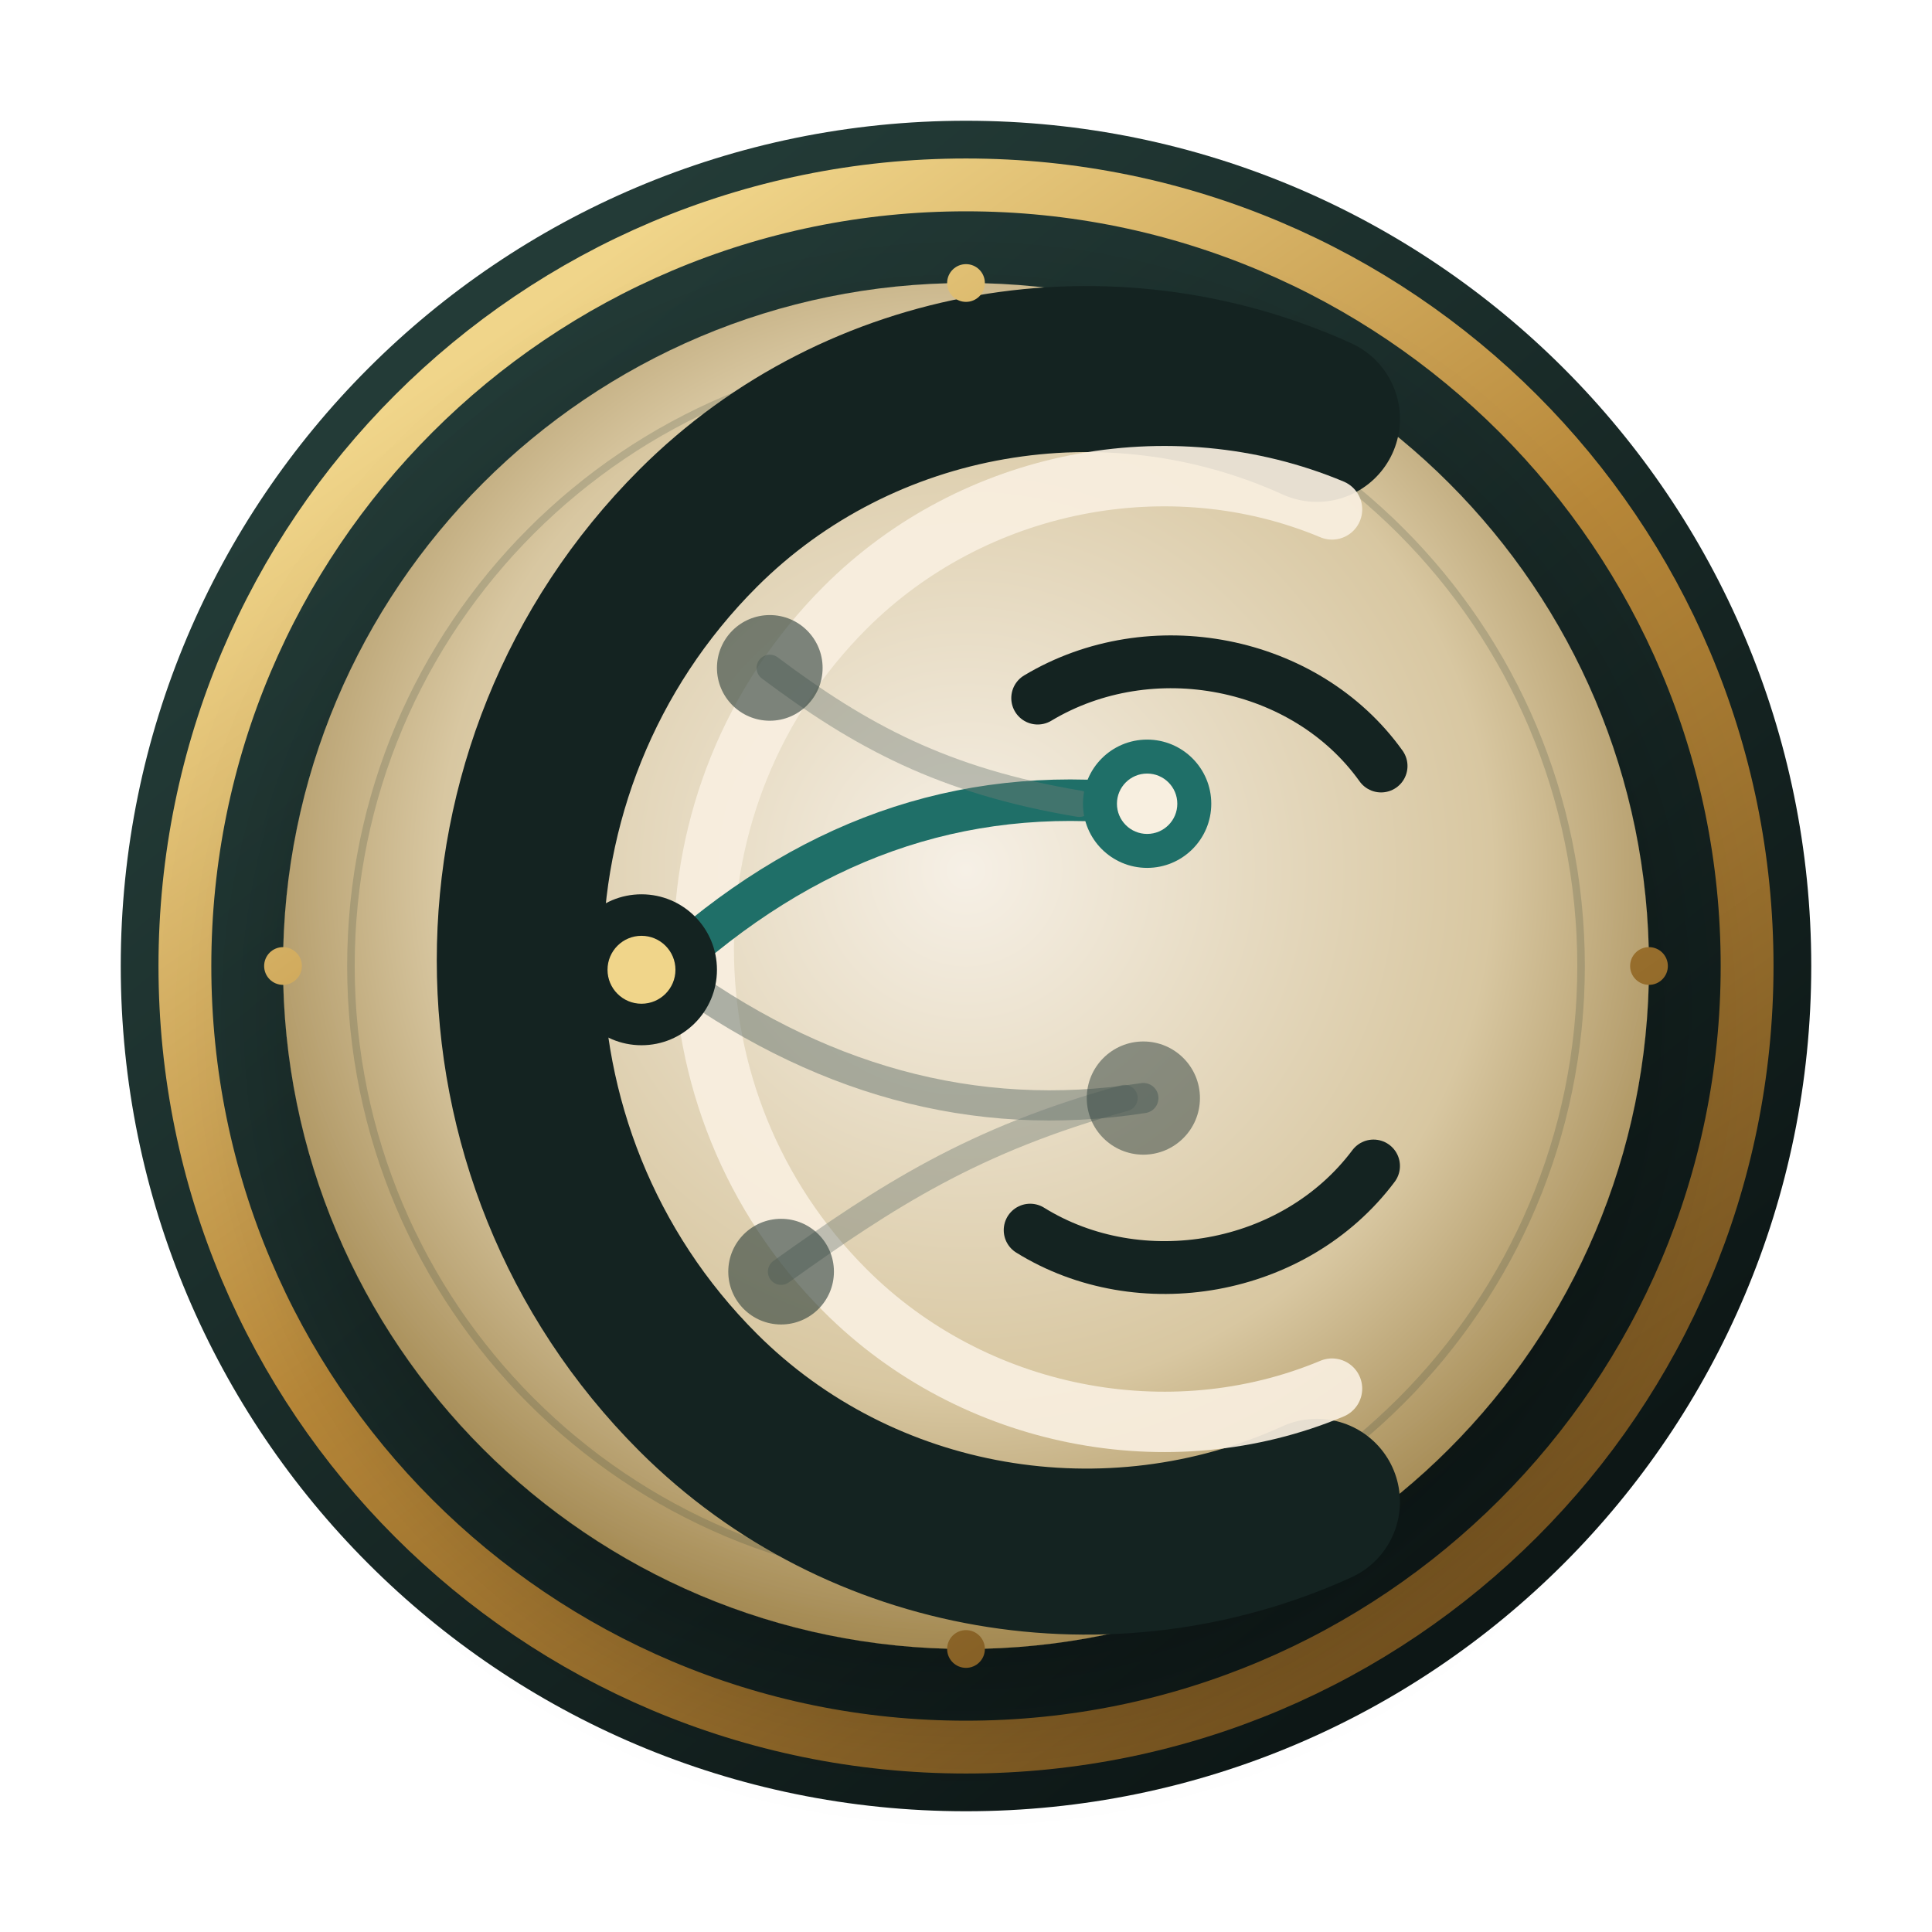
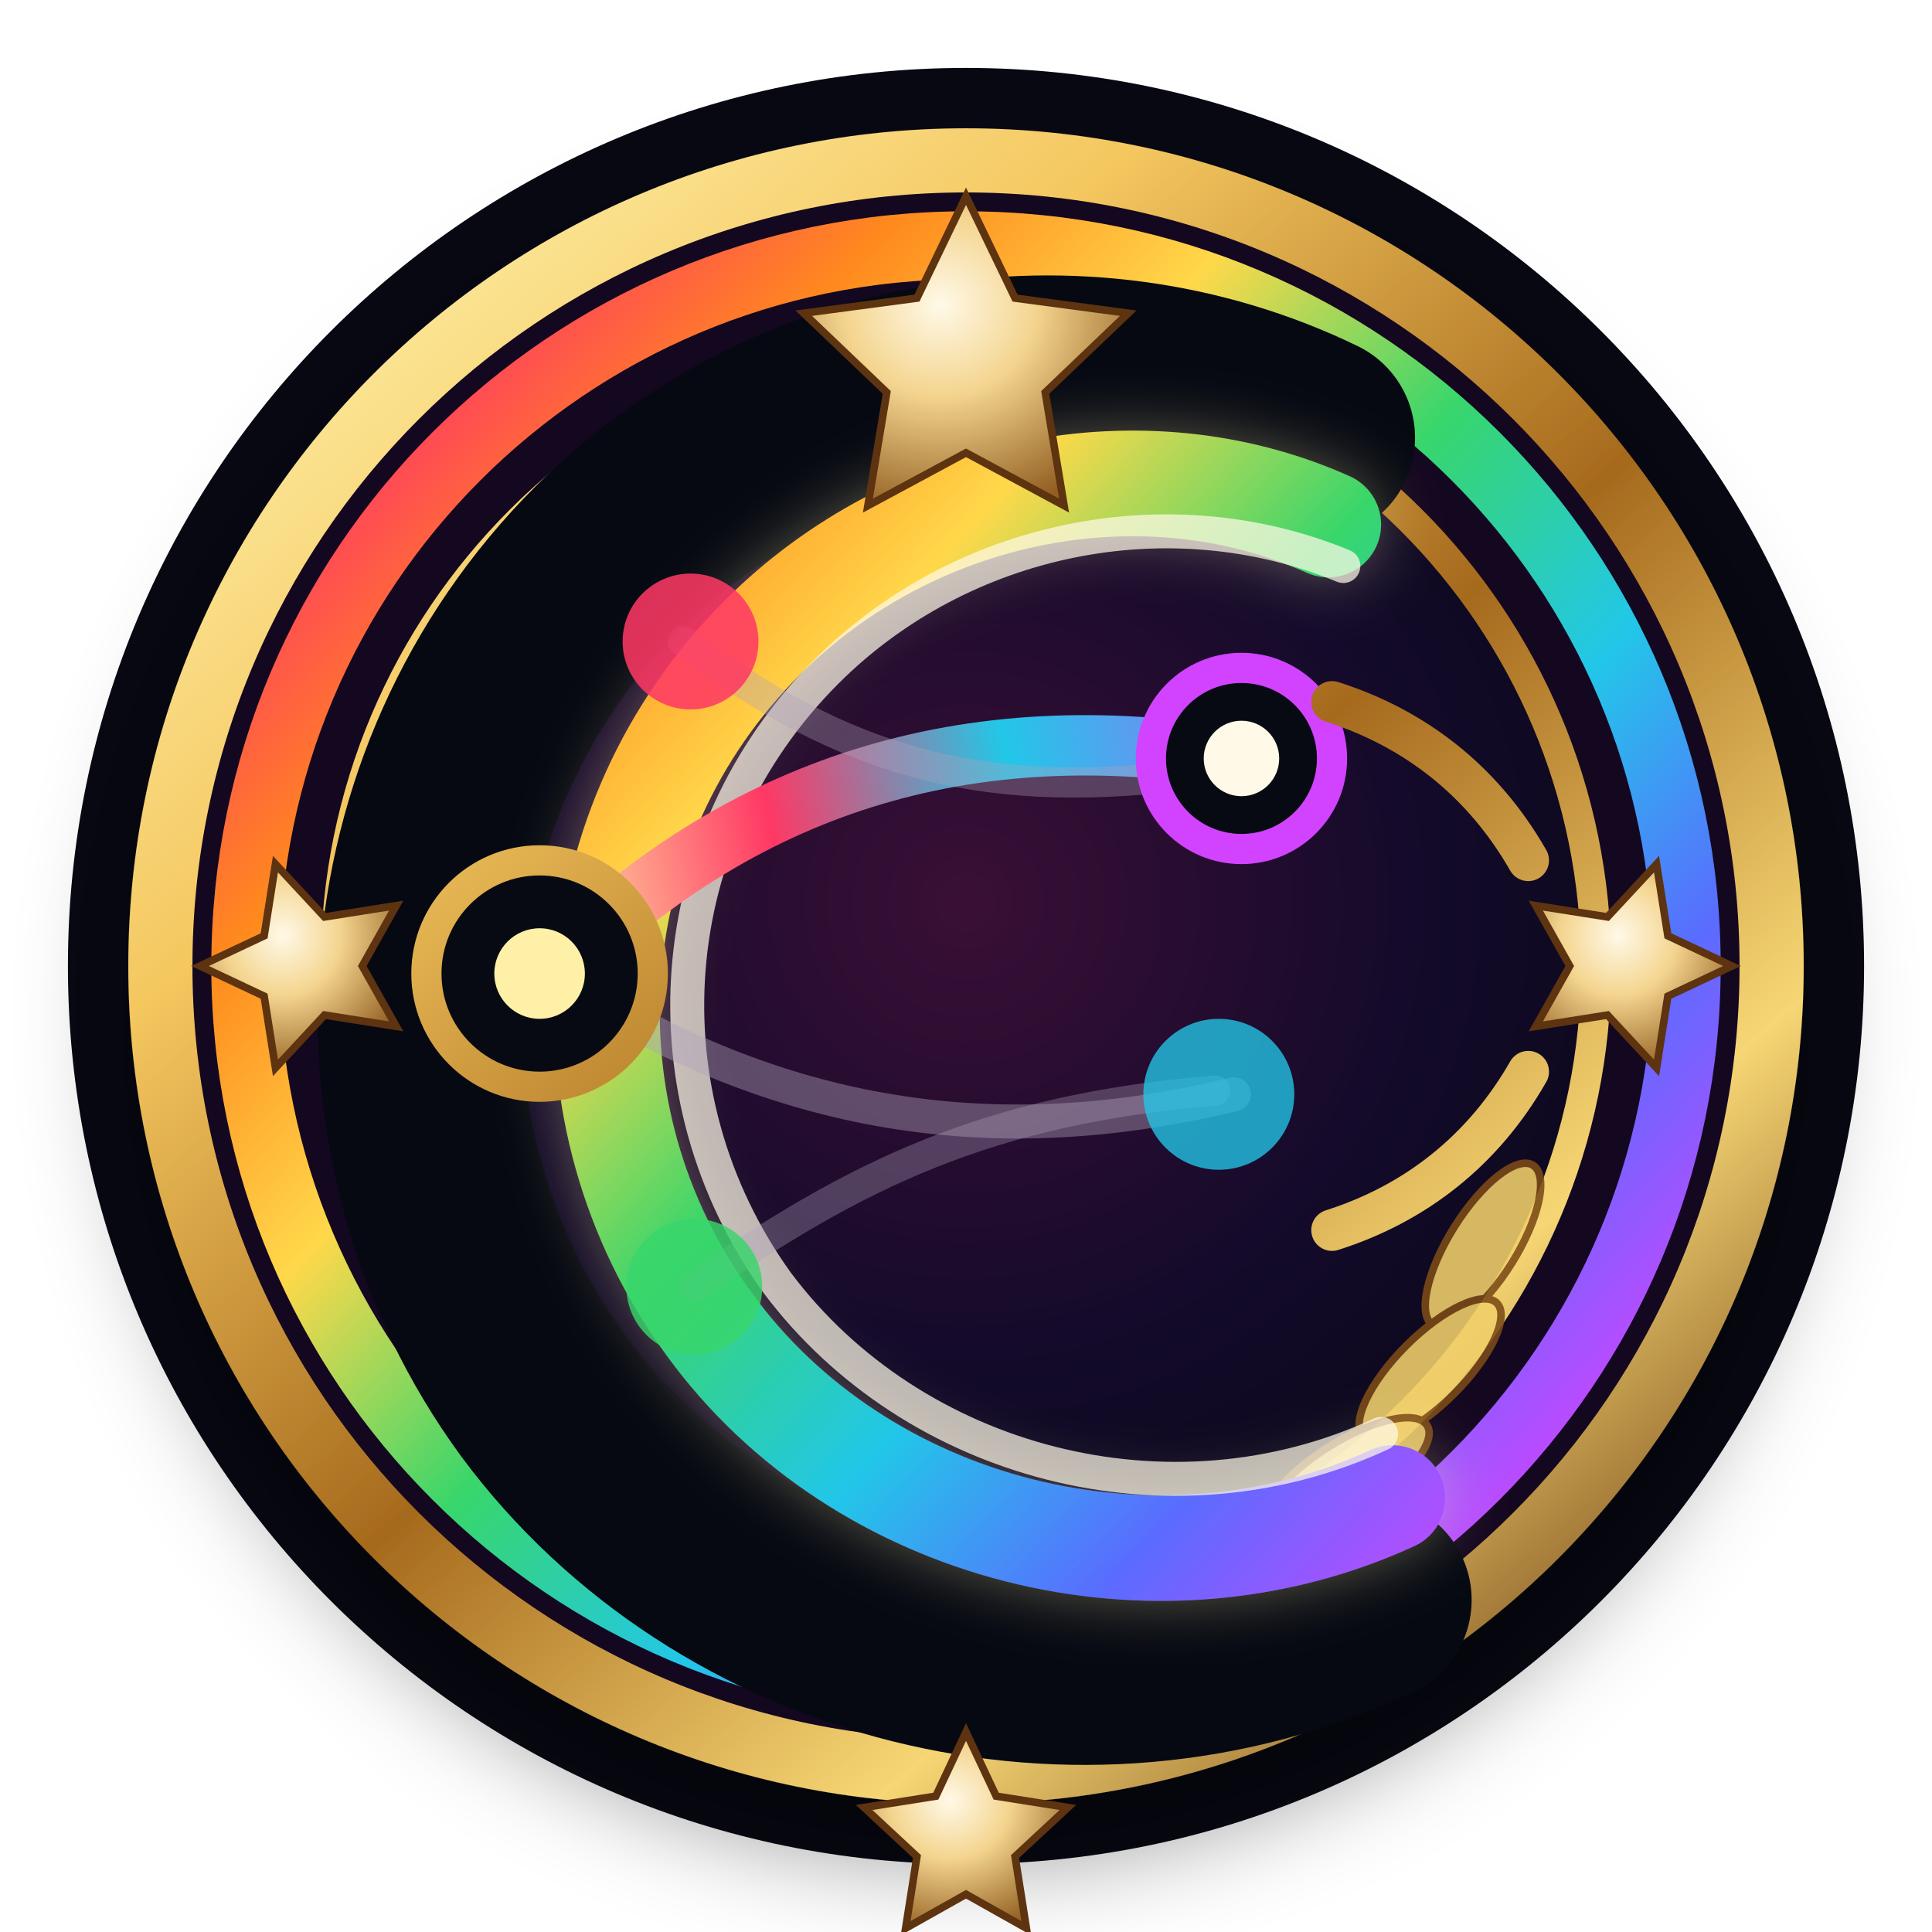
<svg xmlns="http://www.w3.org/2000/svg" viewBox="0 0 512 512" role="img" aria-labelledby="title desc">
  <defs>
-     <radialGradient id="seal-glow" cx="50%" cy="43%" r="62%">
-       <stop offset="0" stop-color="#f6f0e6" />
-       <stop offset="0.62" stop-color="#d8c7a1" />
-       <stop offset="1" stop-color="#95783c" />
+     <radialGradient id="velvet" cx="50%" cy="45%" r="68%">
+       <stop offset="0" stop-color="#3a0f36" />
+       <stop offset="0.54" stop-color="#130a2a" />
+       <stop offset="1" stop-color="#070812" />
    </radialGradient>
-     <linearGradient id="ink" x1="120" y1="92" x2="392" y2="420" gradientUnits="userSpaceOnUse">
-       <stop offset="0" stop-color="#233b37" />
-       <stop offset="1" stop-color="#0d1716" />
+     <radialGradient id="pearl" cx="42%" cy="35%" r="70%">
+       <stop offset="0" stop-color="#fff9e8" />
+       <stop offset="0.42" stop-color="#f4d58f" />
+       <stop offset="1" stop-color="#925f21" />
+     </radialGradient>
+     <linearGradient id="gold" x1="86" y1="55" x2="434" y2="457" gradientUnits="userSpaceOnUse">
+       <stop offset="0" stop-color="#fff0a8" />
+       <stop offset="0.24" stop-color="#f4c75f" />
+       <stop offset="0.52" stop-color="#a66a1d" />
+       <stop offset="0.78" stop-color="#f6d674" />
+       <stop offset="1" stop-color="#6f3f12" />
    </linearGradient>
-     <linearGradient id="aureate" x1="132" y1="88" x2="374" y2="434" gradientUnits="userSpaceOnUse">
-       <stop offset="0" stop-color="#f0d58a" />
-       <stop offset="0.48" stop-color="#b78738" />
-       <stop offset="1" stop-color="#74521f" />
+     <linearGradient id="rainbow" x1="96" y1="111" x2="415" y2="402" gradientUnits="userSpaceOnUse">
+       <stop offset="0" stop-color="#ff3864" />
+       <stop offset="0.16" stop-color="#ff8a1d" />
+       <stop offset="0.32" stop-color="#ffd84a" />
+       <stop offset="0.49" stop-color="#38d66b" />
+       <stop offset="0.66" stop-color="#22c7e8" />
+       <stop offset="0.82" stop-color="#5a6cff" />
+       <stop offset="1" stop-color="#d243ff" />
    </linearGradient>
-     <filter id="soft-shadow" x="-18%" y="-18%" width="136%" height="136%">
-       <feDropShadow dx="0" dy="14" stdDeviation="16" flood-color="#06100f" flood-opacity="0.22" />
+     <linearGradient id="memory-line" x1="143" y1="257" x2="379" y2="211" gradientUnits="userSpaceOnUse">
+       <stop offset="0" stop-color="#fff0a8" />
+       <stop offset="0.28" stop-color="#ff3864" />
+       <stop offset="0.55" stop-color="#22c7e8" />
+       <stop offset="1" stop-color="#d243ff" />
+     </linearGradient>
+     <filter id="shadow" x="-16%" y="-16%" width="132%" height="132%">
+       <feDropShadow dx="0" dy="14" stdDeviation="14" flood-color="#05030a" flood-opacity="0.42" />
    </filter>
+     <filter id="inner-glow" x="-18%" y="-18%" width="136%" height="136%">
+       <feDropShadow dx="0" dy="0" stdDeviation="8" flood-color="#fff0a8" flood-opacity="0.34" />
+     </filter>
+     <path id="leaf" d="M0 0c19-15 40-16 58-1-17 15-38 16-58 1z" />
  </defs>
-   <circle cx="256" cy="256" r="224" fill="url(#ink)" />
-   <circle cx="256" cy="256" r="207" fill="none" stroke="url(#aureate)" stroke-width="14" />
-   <circle cx="256" cy="256" r="181" fill="url(#seal-glow)" filter="url(#soft-shadow)" />
-   <circle cx="256" cy="256" r="163" fill="none" stroke="#233b37" stroke-opacity="0.18" stroke-width="2" />
-   <path d="M349 111c-55-25-121-14-164 29-63 63-63 166 0 229 43 43 109 54 164 29" fill="none" stroke="#142321" stroke-width="44" stroke-linecap="round" />
-   <path d="M353 135c-43-18-95-8-129 26-50 50-50 131 0 181 34 34 86 44 129 26" fill="none" stroke="#f8efe0" stroke-width="16" stroke-linecap="round" opacity="0.92" />
+   <circle cx="256" cy="256" r="238" fill="#070812" />
+   <circle cx="256" cy="256" r="222" fill="url(#gold)" filter="url(#shadow)" />
+   <circle cx="256" cy="256" r="205" fill="#140720" />
+   <circle cx="256" cy="256" r="191" fill="none" stroke="url(#rainbow)" stroke-width="18" />
+   <circle cx="256" cy="256" r="167" fill="url(#velvet)" stroke="url(#gold)" stroke-width="8" />
+   <g opacity="0.88" fill="#f0cf6b" stroke="#7c4b16" stroke-width="2">
+     <ellipse cx="119" cy="330" rx="9" ry="25" transform="rotate(-32 119 330)" />
+     <ellipse cx="133" cy="363" rx="9" ry="25" transform="rotate(-45 133 363)" />
+     <ellipse cx="155" cy="391" rx="9" ry="25" transform="rotate(-58 155 391)" />
+     <ellipse cx="184" cy="411" rx="8" ry="22" transform="rotate(-70 184 411)" />
+     <ellipse cx="393" cy="330" rx="9" ry="25" transform="rotate(32 393 330)" />
+     <ellipse cx="379" cy="363" rx="9" ry="25" transform="rotate(45 379 363)" />
+     <ellipse cx="357" cy="391" rx="9" ry="25" transform="rotate(58 357 391)" />
+     <ellipse cx="328" cy="411" rx="8" ry="22" transform="rotate(70 328 411)" />
+   </g>
+   <path d="M348 116c-62-30-138-17-187 32-60 60-66 155-17 222 49 66 142 90 219 54" fill="none" stroke="#060912" stroke-width="54" stroke-linecap="round" />
+   <path d="M352 139c-49-22-110-10-150 30-49 49-55 126-14 182 40 55 118 75 181 46" fill="none" stroke="url(#rainbow)" stroke-width="28" stroke-linecap="round" filter="url(#inner-glow)" />
+   <path d="M356 150c-46-19-101-8-137 28-44 44-49 112-13 162 36 48 104 66 160 40" fill="none" stroke="#fff9e8" stroke-width="9" stroke-linecap="round" opacity="0.72" />
  <g fill="none" stroke-linecap="round" stroke-linejoin="round">
-     <path d="M176 257c37-34 78-49 125-44" stroke="#1f6f68" stroke-width="11" />
-     <path d="M177 257c39 29 81 41 126 34" stroke="#6f7c75" stroke-width="8" opacity="0.55" />
-     <path d="M204 177c24 18 46 30 82 36" stroke="#6f7c75" stroke-width="7" opacity="0.42" />
-     <path d="M207 337c28-20 51-35 91-46" stroke="#6f7c75" stroke-width="7" opacity="0.42" />
+     <path d="M146 258c50-50 110-69 182-57" stroke="url(#memory-line)" stroke-width="16" />
+     <path d="M146 258c54 35 111 49 181 32" stroke="#b0a2bd" stroke-width="9" opacity="0.42" />
+     <path d="M181 170c38 28 72 42 128 36" stroke="#b0a2bd" stroke-width="8" opacity="0.34" />
+     <path d="M184 341c43-30 78-47 138-52" stroke="#b0a2bd" stroke-width="8" opacity="0.34" />
  </g>
  <g>
-     <circle cx="170" cy="257" r="20" fill="#142321" />
-     <circle cx="170" cy="257" r="9" fill="#f0d58a" />
-     <circle cx="204" cy="177" r="14" fill="#30423d" opacity="0.62" />
-     <circle cx="207" cy="337" r="14" fill="#30423d" opacity="0.62" />
-     <circle cx="303" cy="291" r="15" fill="#30423d" opacity="0.52" />
-     <circle cx="304" cy="213" r="17" fill="#1f6f68" />
-     <circle cx="304" cy="213" r="8" fill="#f8efe0" />
+     <circle cx="143" cy="258" r="30" fill="#080a13" stroke="url(#gold)" stroke-width="8" />
+     <circle cx="143" cy="258" r="12" fill="#fff0a8" />
+     <circle cx="183" cy="170" r="18" fill="#ff3864" opacity="0.86" />
+     <circle cx="184" cy="341" r="18" fill="#38d66b" opacity="0.82" />
+     <circle cx="323" cy="290" r="20" fill="#22c7e8" opacity="0.78" />
+     <circle cx="329" cy="201" r="24" fill="#080a13" stroke="#d243ff" stroke-width="8" />
+     <circle cx="329" cy="201" r="10" fill="#fff9e8" />
  </g>
-   <path d="M366 203c-20-28-61-36-91-18" fill="none" stroke="#142321" stroke-width="14" stroke-linecap="round" />
-   <path d="M364 309c-21 28-62 35-91 17" fill="none" stroke="#142321" stroke-width="14" stroke-linecap="round" />
-   <g fill="url(#aureate)">
-     <circle cx="256" cy="75" r="5" />
-     <circle cx="256" cy="437" r="5" />
-     <circle cx="75" cy="256" r="5" />
-     <circle cx="437" cy="256" r="5" />
+   <path d="M353 186c22 7 40 21 52 42" fill="none" stroke="url(#gold)" stroke-width="11" stroke-linecap="round" />
+   <path d="M353 326c22-7 40-21 52-42" fill="none" stroke="url(#gold)" stroke-width="11" stroke-linecap="round" />
+   <g fill="url(#pearl)" stroke="#5d3310" stroke-width="2">
+     <path d="M256 52l13 27 30 4-22 21 5 30-26-14-26 14 5-30-22-21 30-4z" />
+     <path d="M256 459l8 17 19 3-14 13 3 19-16-9-16 9 3-19-14-13 19-3z" />
+     <path d="M53 256l17-8 3-19 13 14 19-3-9 16 9 16-19-3-13 14-3-19z" />
+     <path d="M459 256l-17-8-3-19-13 14-19-3 9 16-9 16 19-3 13 14 3-19z" />
  </g>
</svg>
